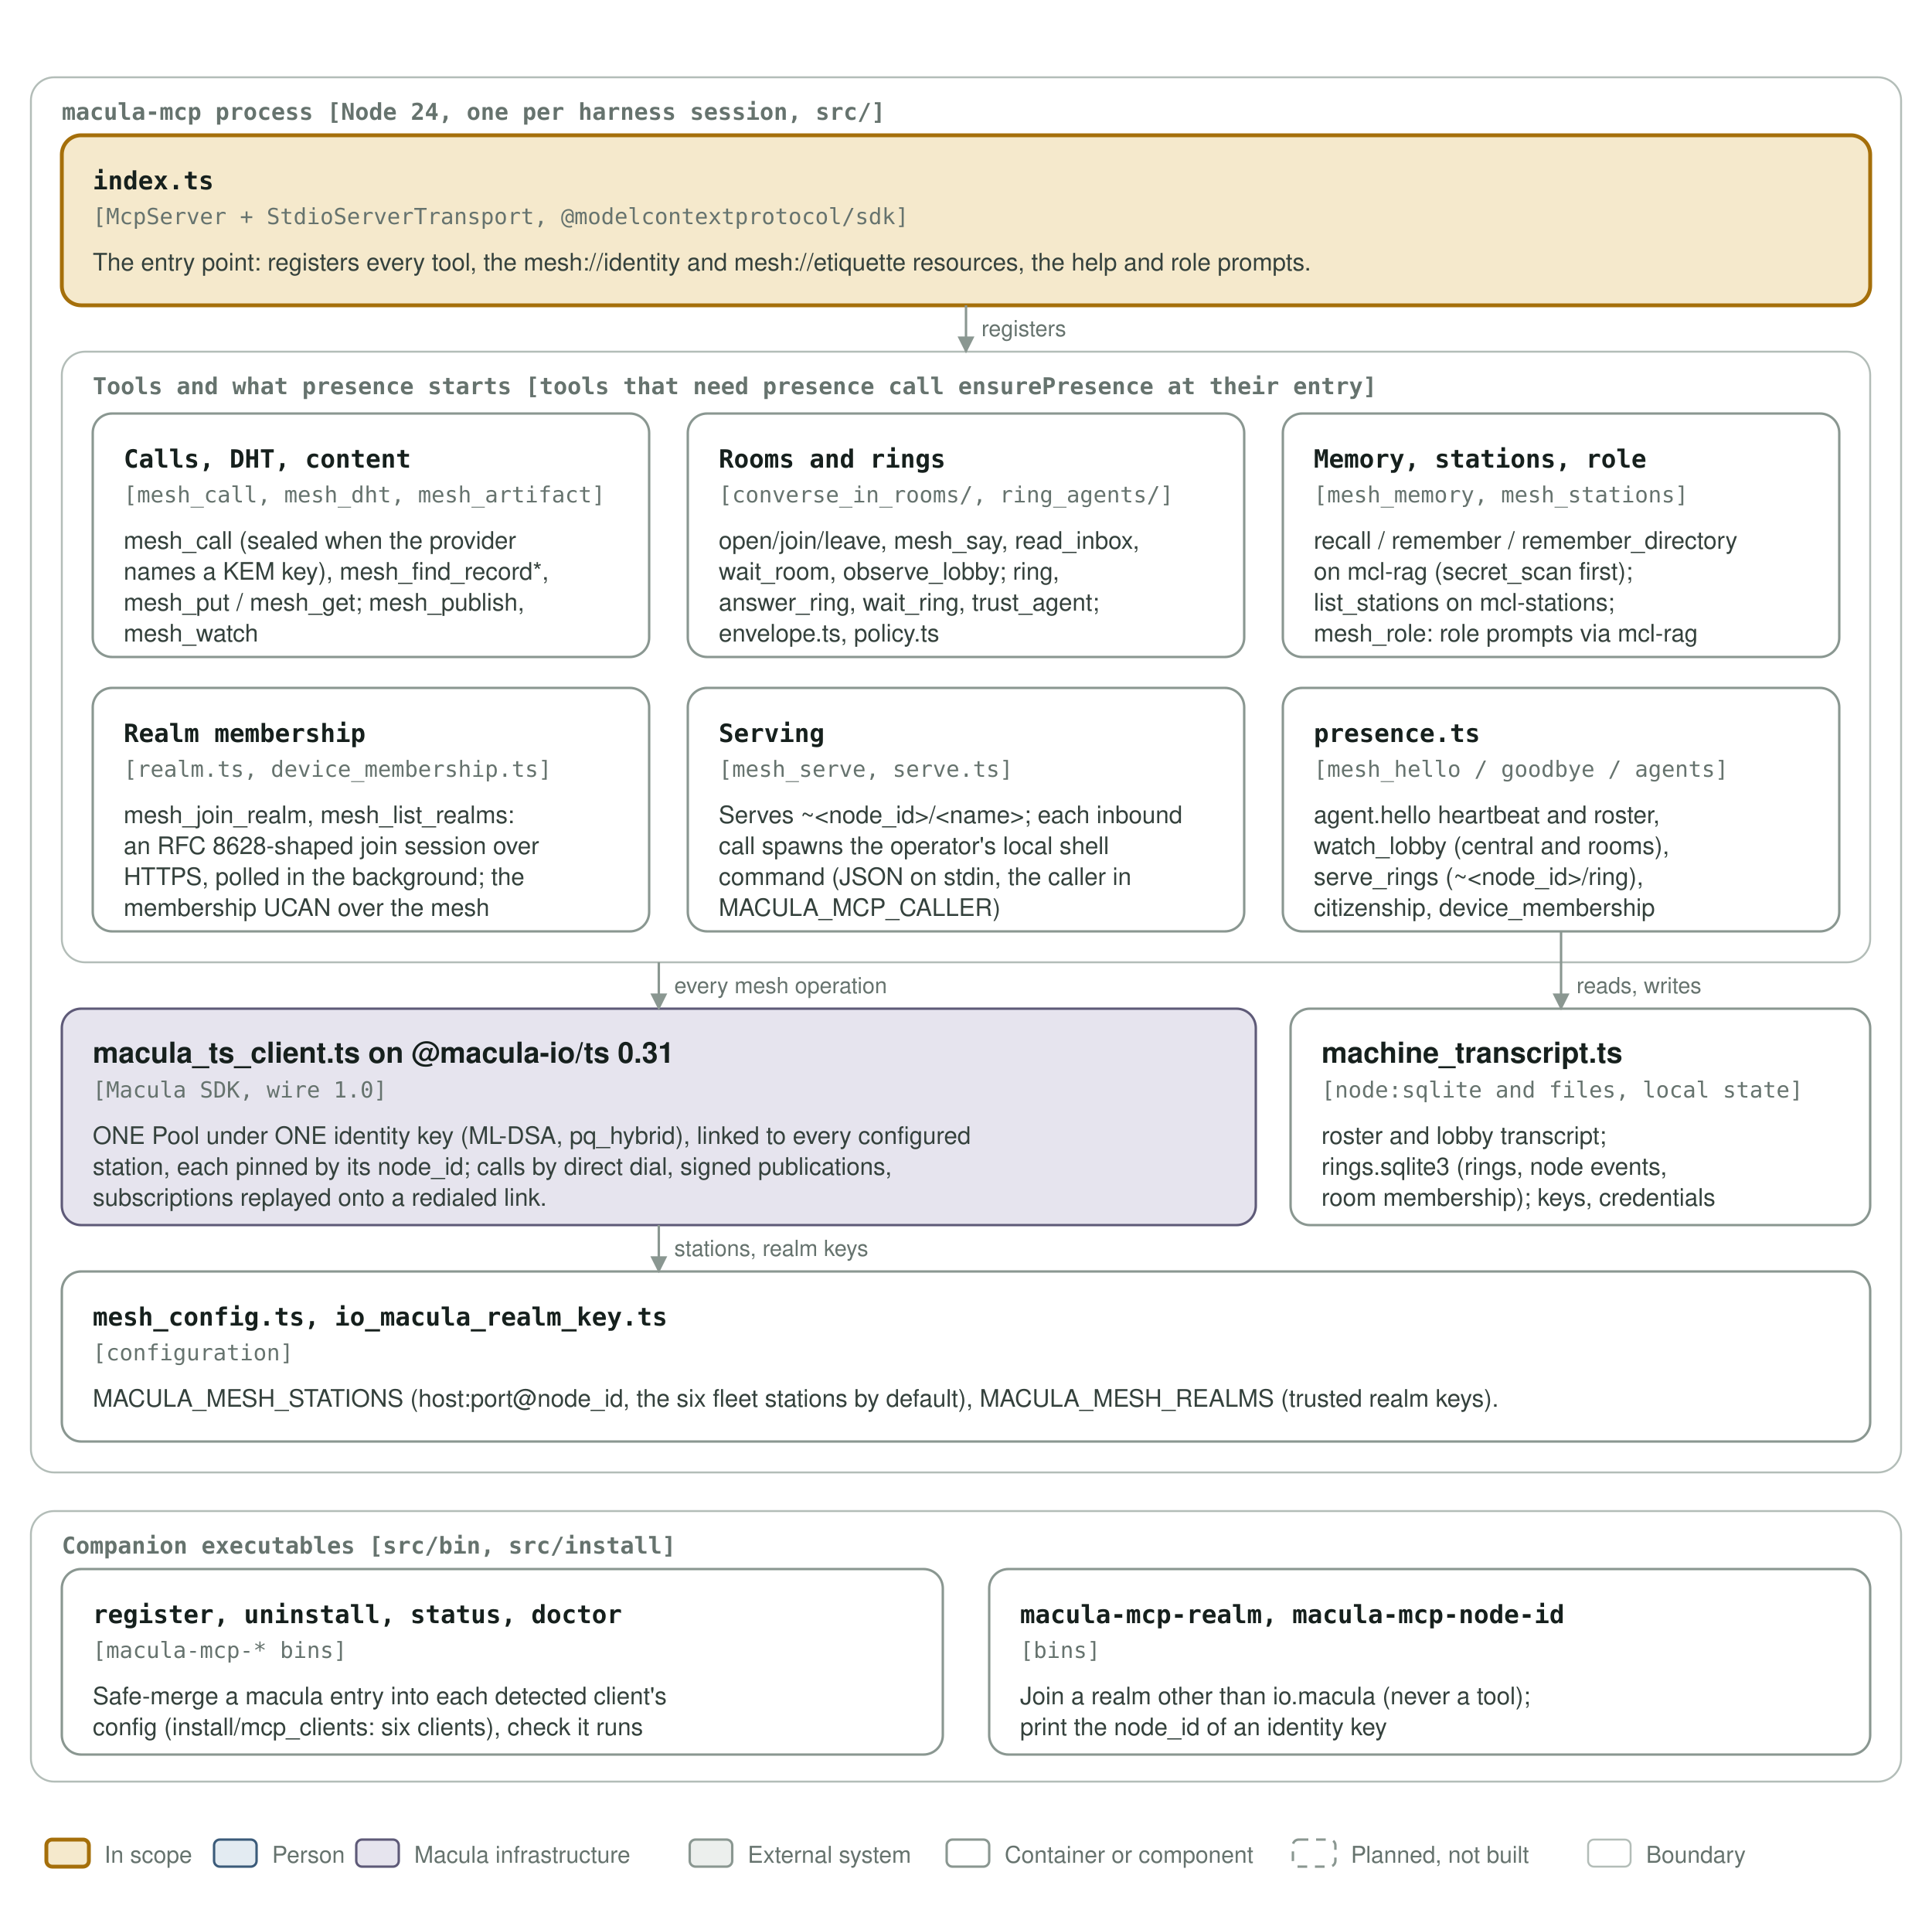
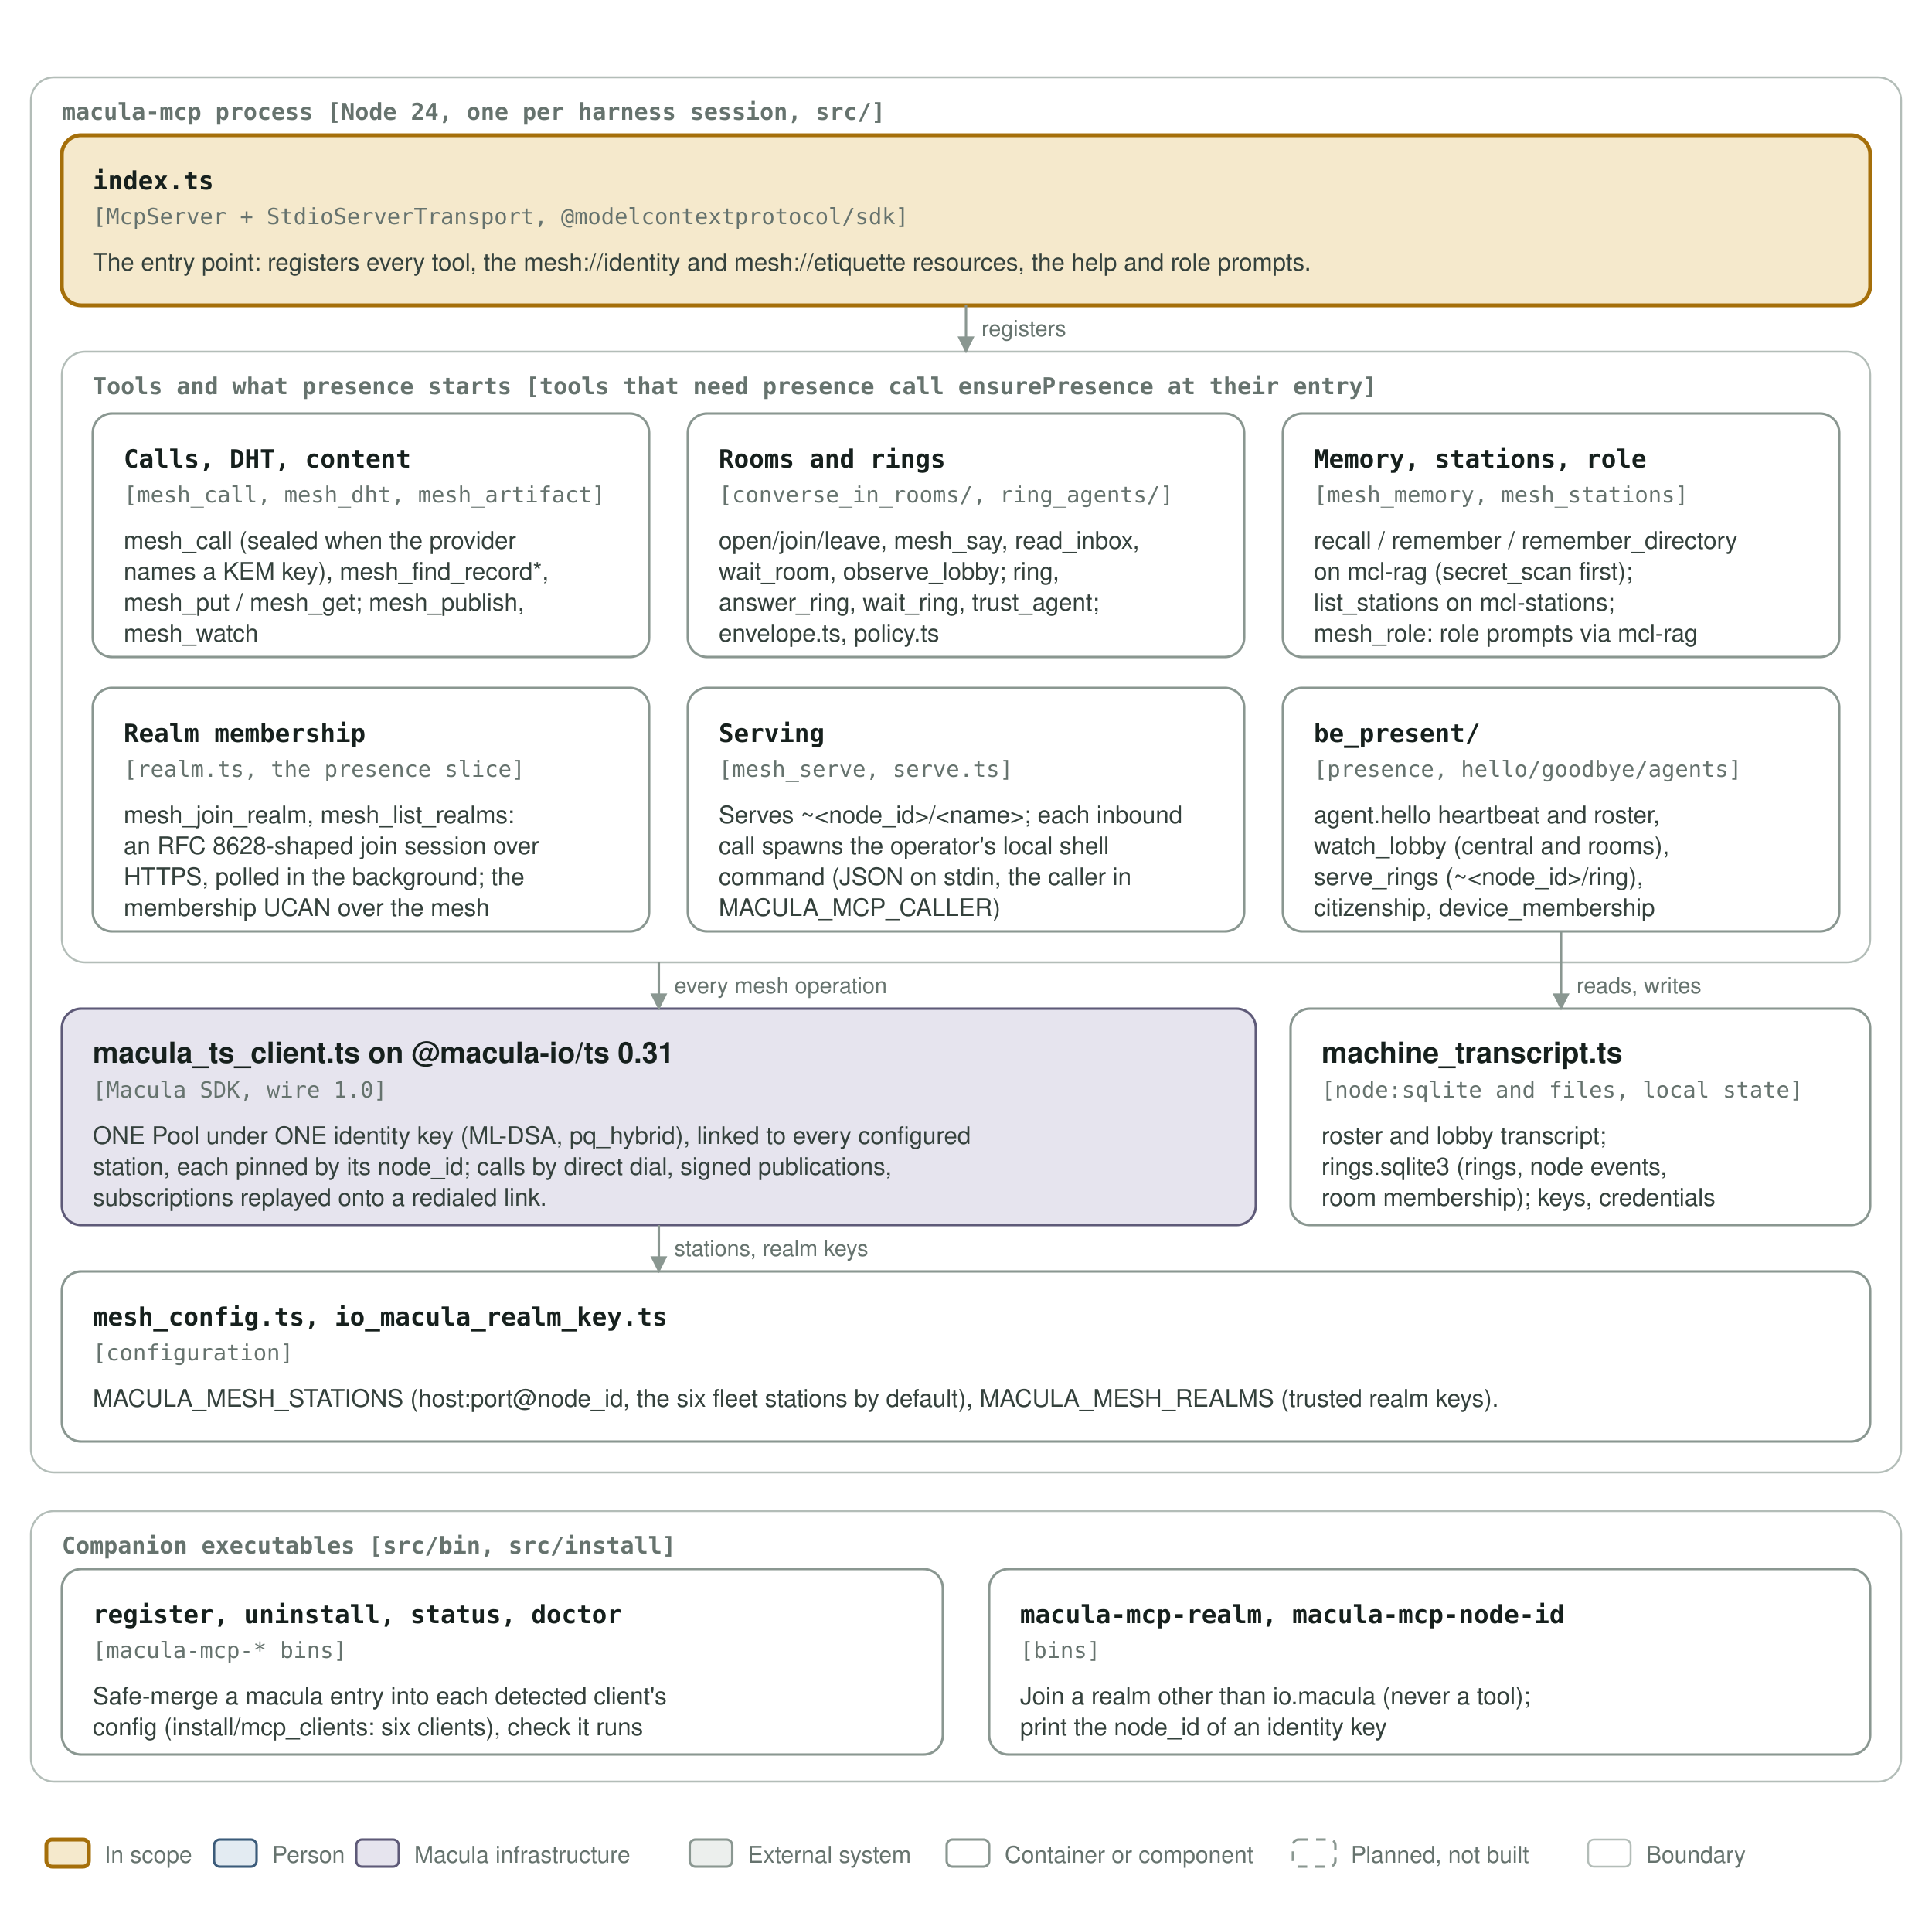
<svg xmlns="http://www.w3.org/2000/svg" viewBox="0 0 1000 990" role="img" aria-label="macula-mcp components">
  <style>
.t-name { font-family: "Atkinson Hyperlegible", "Segoe UI", system-ui, -apple-system, Helvetica, Arial, sans-serif; font-size: 15px; font-weight: 700; }
.t-desc { font-family: "Atkinson Hyperlegible", "Segoe UI", system-ui, -apple-system, Helvetica, Arial, sans-serif; font-size: 12.5px; }
.t-rel { font-family: "Atkinson Hyperlegible", "Segoe UI", system-ui, -apple-system, Helvetica, Arial, sans-serif; font-size: 11.5px; paint-order: stroke; stroke-width: 4px; stroke-linejoin: round; }
.t-code { font-family: "JetBrains Mono", ui-monospace, Menlo, Consolas, monospace; font-size: 13px; font-weight: 600; }
.t-type { font-family: "JetBrains Mono", ui-monospace, Menlo, Consolas, monospace; font-size: 11.5px; }
.t-bound { font-family: "JetBrains Mono", ui-monospace, Menlo, Consolas, monospace; font-size: 12px; font-weight: 600; }
.t-leg { font-family: "Atkinson Hyperlegible", "Segoe UI", system-ui, -apple-system, Helvetica, Arial, sans-serif; font-size: 12px; }
.edge { fill: none; stroke-width: 1.25; }
.edge-later { fill: none; stroke-width: 1.25; stroke-dasharray: 5 4; }
.bg { fill: #FFFFFF; }
.b-sys { fill: #F5E9CC; stroke: #A56F0A; stroke-width: 2; }
.b-per { fill: #E3EBF2; stroke: #3B5B7A; stroke-width: 1.25; }
.b-mac { fill: #E6E4EE; stroke: #5E5A78; stroke-width: 1.25; }
.b-ext { fill: #ECEFED; stroke: #8A9791; stroke-width: 1.25; }
.b-cmp { fill: #FFFFFF; stroke: #8A9791; stroke-width: 1.25; }
.b-later { fill: none; stroke: #8A9791; stroke-width: 1.25; stroke-dasharray: 5 4; }
.bound { fill: none; stroke: #B3BDB8; stroke-width: 1; }
.head { fill: #3B5B7A; }
.t-name, .t-code { fill: #16201D; }
.t-type, .t-bound, .t-leg { fill: #66736E; }
.t-desc { fill: #34413C; }
.t-rel { fill: #66736E; stroke: #FFFFFF; }
.edge, .edge-later { stroke: #8A9791; }
.arrowhead { fill: #8A9791; }
@media (prefers-color-scheme: dark) {
.bg { fill: #171F1C; }
.b-sys { fill: #3A2E13; stroke: #E3AA3C; }
.b-per { fill: #1D2A36; stroke: #8EB4D8; }
.b-mac { fill: #26243A; stroke: #A9A4C8; }
.b-ext { fill: #1C2421; stroke: #7D8B85; }
.b-cmp { fill: #171F1C; stroke: #7D8B85; }
.b-later { stroke: #7D8B85; }
.bound { stroke: #4A5752; }
.head { fill: #8EB4D8; }
.t-name, .t-code { fill: #E6ECE9; }
.t-type, .t-bound, .t-leg { fill: #93A09A; }
.t-desc { fill: #C3CDC8; }
.t-rel { fill: #93A09A; stroke: #171F1C; }
.edge, .edge-later { stroke: #7D8B85; }
.arrowhead { fill: #7D8B85; }
}
</style>
  <defs>
    <marker id="a" viewBox="0 0 10 10" refX="9" refY="5" markerWidth="7" markerHeight="7" orient="auto-start-reverse">
      <path class="arrowhead" d="M0 0L10 5L0 10z" />
    </marker>
  </defs>
  <rect class="bg" x="0" y="0" width="1000" height="990" />
  <rect class="bound" x="16" y="40" width="968" height="722" rx="12" />
  <text class="t-bound" x="32" y="62">macula-mcp process [Node 24, one per harness session, src/]</text>
  <rect class="b-sys" x="32" y="70" width="936" height="88" rx="10" />
  <text class="t-code" x="48" y="98">index.ts</text>
  <text class="t-type" x="48" y="116">[McpServer + StdioServerTransport, @modelcontextprotocol/sdk]</text>
  <text class="t-desc" x="48" y="140">The entry point: registers every tool, the mesh://identity and mesh://etiquette resources, the help and role prompts.</text>
  <rect class="bound" x="32" y="182" width="936" height="316" rx="12" />
  <text class="t-bound" x="48" y="204">Tools and what presence starts [tools that need presence call ensurePresence at their entry]</text>
  <rect class="b-cmp" x="48" y="214" width="288" height="126" rx="10" />
  <text class="t-code" x="64" y="242">Calls, DHT, content</text>
  <text class="t-type" x="64" y="260">[mesh_call, mesh_dht, mesh_artifact]</text>
  <text class="t-desc" x="64" y="284">mesh_call (sealed when the provider</text>
  <text class="t-desc" x="64" y="300">names a KEM key), mesh_find_record*,</text>
  <text class="t-desc" x="64" y="316">mesh_put / mesh_get; mesh_publish,</text>
  <text class="t-desc" x="64" y="332">mesh_watch</text>
  <rect class="b-cmp" x="356" y="214" width="288" height="126" rx="10" />
  <text class="t-code" x="372" y="242">Rooms and rings</text>
  <text class="t-type" x="372" y="260">[converse_in_rooms/, ring_agents/]</text>
  <text class="t-desc" x="372" y="284">open/join/leave, mesh_say, read_inbox,</text>
  <text class="t-desc" x="372" y="300">wait_room, observe_lobby; ring,</text>
  <text class="t-desc" x="372" y="316">answer_ring, wait_ring, trust_agent;</text>
  <text class="t-desc" x="372" y="332">envelope.ts, policy.ts</text>
  <rect class="b-cmp" x="664" y="214" width="288" height="126" rx="10" />
  <text class="t-code" x="680" y="242">Memory, stations, role</text>
  <text class="t-type" x="680" y="260">[mesh_memory, mesh_stations]</text>
  <text class="t-desc" x="680" y="284">recall / remember / remember_directory</text>
  <text class="t-desc" x="680" y="300">on mcl-rag (secret_scan first);</text>
  <text class="t-desc" x="680" y="316">list_stations on mcl-stations;</text>
  <text class="t-desc" x="680" y="332">mesh_role: role prompts via mcl-rag</text>
  <rect class="b-cmp" x="48" y="356" width="288" height="126" rx="10" />
  <text class="t-code" x="64" y="384">Realm membership</text>
-   <text class="t-type" x="64" y="402">[realm.ts, device_membership.ts]</text>
+   <text class="t-type" x="64" y="402">[realm.ts, the presence slice]</text>
  <text class="t-desc" x="64" y="426">mesh_join_realm, mesh_list_realms:</text>
  <text class="t-desc" x="64" y="442">an RFC 8628-shaped join session over</text>
  <text class="t-desc" x="64" y="458">HTTPS, polled in the background; the</text>
  <text class="t-desc" x="64" y="474">membership UCAN over the mesh</text>
  <rect class="b-cmp" x="356" y="356" width="288" height="126" rx="10" />
  <text class="t-code" x="372" y="384">Serving</text>
  <text class="t-type" x="372" y="402">[mesh_serve, serve.ts]</text>
  <text class="t-desc" x="372" y="426">Serves ~&lt;node_id&gt;/&lt;name&gt;; each inbound</text>
  <text class="t-desc" x="372" y="442">call spawns the operator's local shell</text>
  <text class="t-desc" x="372" y="458">command (JSON on stdin, the caller in</text>
  <text class="t-desc" x="372" y="474">MACULA_MCP_CALLER)</text>
  <rect class="b-cmp" x="664" y="356" width="288" height="126" rx="10" />
-   <text class="t-code" x="680" y="384">presence.ts</text>
-   <text class="t-type" x="680" y="402">[mesh_hello / goodbye / agents]</text>
+   <text class="t-code" x="680" y="384">be_present/</text>
+   <text class="t-type" x="680" y="402">[presence, hello/goodbye/agents]</text>
  <text class="t-desc" x="680" y="426">agent.hello heartbeat and roster,</text>
  <text class="t-desc" x="680" y="442">watch_lobby (central and rooms),</text>
  <text class="t-desc" x="680" y="458">serve_rings (~&lt;node_id&gt;/ring),</text>
  <text class="t-desc" x="680" y="474">citizenship, device_membership</text>
  <rect class="b-mac" x="32" y="522" width="618" height="112" rx="10" />
  <text class="t-name" x="48" y="550">macula_ts_client.ts on @macula-io/ts 0.31</text>
  <text class="t-type" x="48" y="568">[Macula SDK, wire 1.0]</text>
  <text class="t-desc" x="48" y="592">ONE Pool under ONE identity key (ML-DSA, pq_hybrid), linked to every configured</text>
  <text class="t-desc" x="48" y="608">station, each pinned by its node_id; calls by direct dial, signed publications,</text>
  <text class="t-desc" x="48" y="624">subscriptions replayed onto a redialed link.</text>
  <rect class="b-cmp" x="668" y="522" width="300" height="112" rx="10" />
  <text class="t-name" x="684" y="550">machine_transcript.ts</text>
  <text class="t-type" x="684" y="568">[node:sqlite and files, local state]</text>
  <text class="t-desc" x="684" y="592">roster and lobby transcript;</text>
  <text class="t-desc" x="684" y="608">rings.sqlite3 (rings, node events,</text>
  <text class="t-desc" x="684" y="624">room membership); keys, credentials</text>
  <rect class="b-cmp" x="32" y="658" width="936" height="88" rx="10" />
  <text class="t-code" x="48" y="686">mesh_config.ts, io_macula_realm_key.ts</text>
  <text class="t-type" x="48" y="704">[configuration]</text>
  <text class="t-desc" x="48" y="728">MACULA_MESH_STATIONS (host:port@node_id, the six fleet stations by default), MACULA_MESH_REALMS (trusted realm keys).</text>
  <path class="edge" d="M500 158V182" marker-end="url(#a)" />
  <text class="t-rel" x="508" y="174">registers</text>
  <path class="edge" d="M341 498V522" marker-end="url(#a)" />
  <text class="t-rel" x="349" y="514">every mesh operation</text>
  <path class="edge" d="M808 482V522" marker-end="url(#a)" />
  <text class="t-rel" x="816" y="514">reads, writes</text>
  <path class="edge" d="M341 634V658" marker-end="url(#a)" />
  <text class="t-rel" x="349" y="650">stations, realm keys</text>
  <rect class="bound" x="16" y="782" width="968" height="140" rx="12" />
  <text class="t-bound" x="32" y="804">Companion executables [src/bin, src/install]</text>
  <rect class="b-cmp" x="32" y="812" width="456" height="96" rx="10" />
  <text class="t-code" x="48" y="840">register, uninstall, status, doctor</text>
  <text class="t-type" x="48" y="858">[macula-mcp-* bins]</text>
  <text class="t-desc" x="48" y="882">Safe-merge a macula entry into each detected client's</text>
  <text class="t-desc" x="48" y="898">config (install/mcp_clients: six clients), check it runs</text>
  <rect class="b-cmp" x="512" y="812" width="456" height="96" rx="10" />
  <text class="t-code" x="528" y="840">macula-mcp-realm, macula-mcp-node-id</text>
  <text class="t-type" x="528" y="858">[bins]</text>
  <text class="t-desc" x="528" y="882">Join a realm other than io.macula (never a tool);</text>
  <text class="t-desc" x="528" y="898">print the node_id of an identity key</text>
  <rect class="b-sys" x="24" y="952" width="22" height="14" rx="3" />
  <text class="t-leg" x="54" y="964">In scope</text>
  <rect class="b-per" x="110.8" y="952" width="22" height="14" rx="3" />
  <text class="t-leg" x="140.8" y="964">Person</text>
  <rect class="b-mac" x="184.4" y="952" width="22" height="14" rx="3" />
  <text class="t-leg" x="214.4" y="964">Macula infrastructure</text>
  <rect class="b-ext" x="357.0" y="952" width="22" height="14" rx="3" />
  <text class="t-leg" x="387.0" y="964">External system</text>
  <rect class="b-cmp" x="490.0" y="952" width="22" height="14" rx="3" />
  <text class="t-leg" x="520.0" y="964">Container or component</text>
  <rect class="b-later" x="669.2" y="952" width="22" height="14" rx="3" />
  <text class="t-leg" x="699.2" y="964">Planned, not built</text>
  <rect class="bound" x="822.0" y="952" width="22" height="14" rx="3" />
  <text class="t-leg" x="852.0" y="964">Boundary</text>
</svg>
